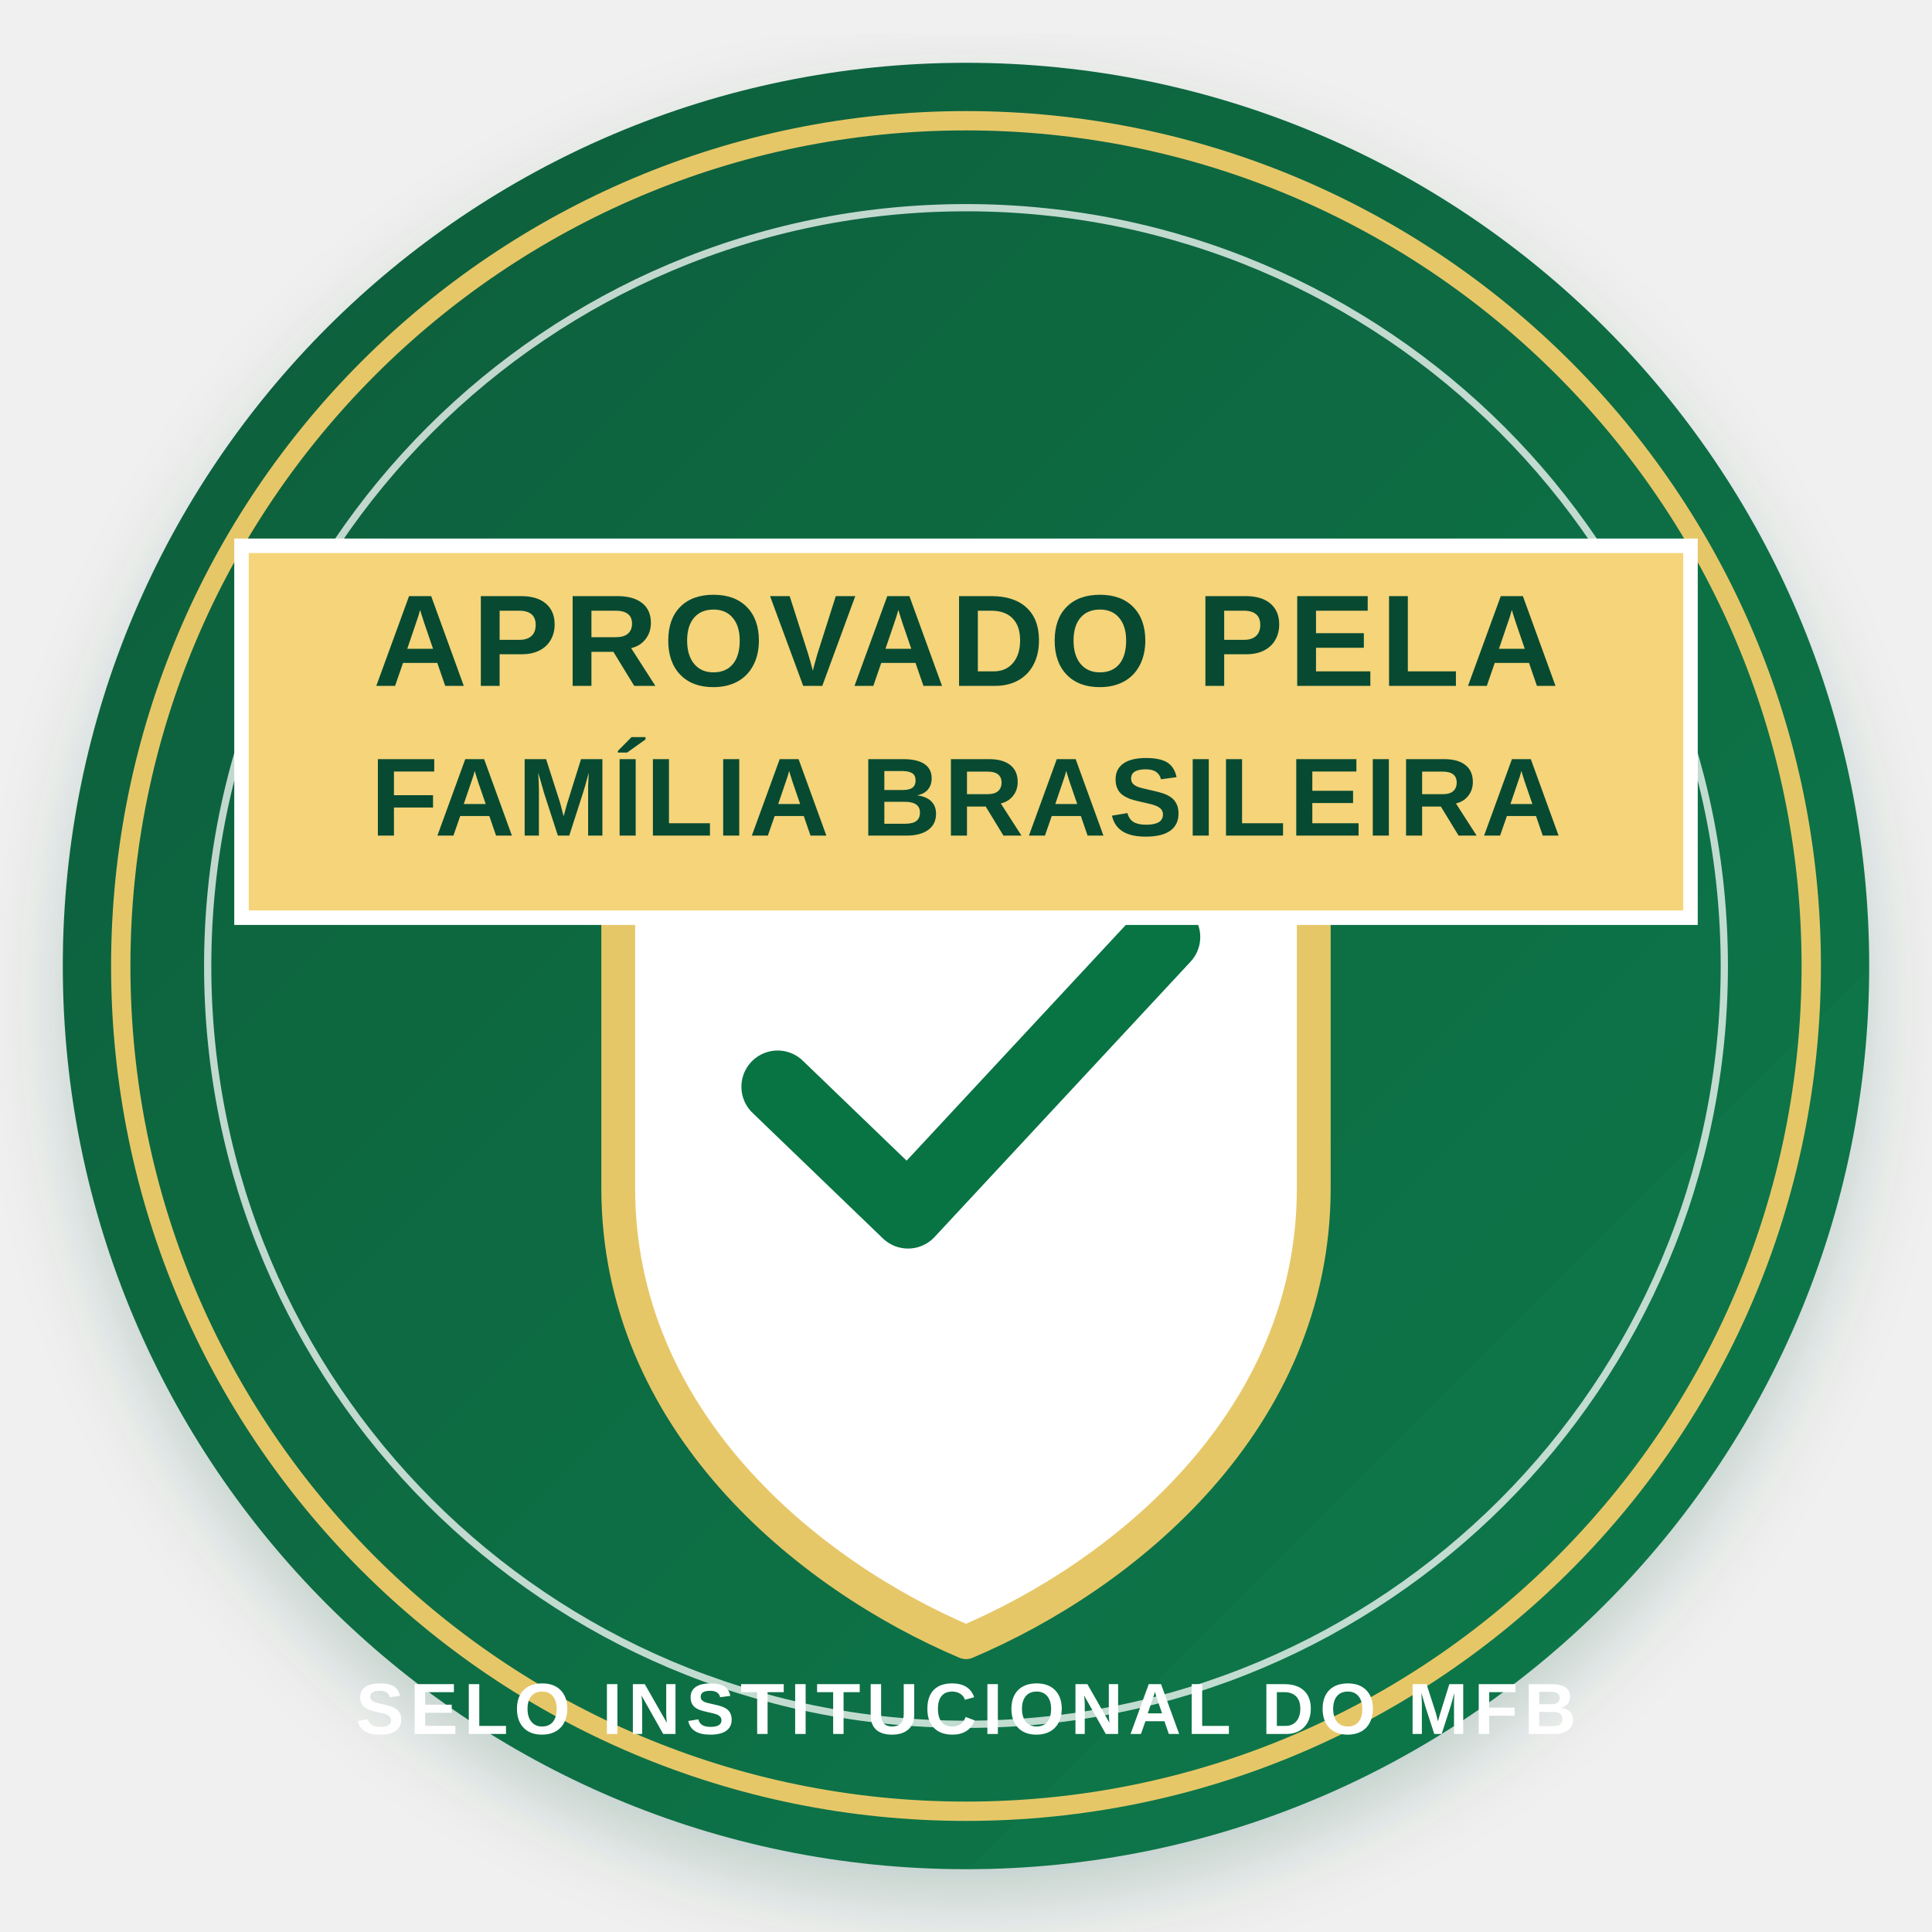
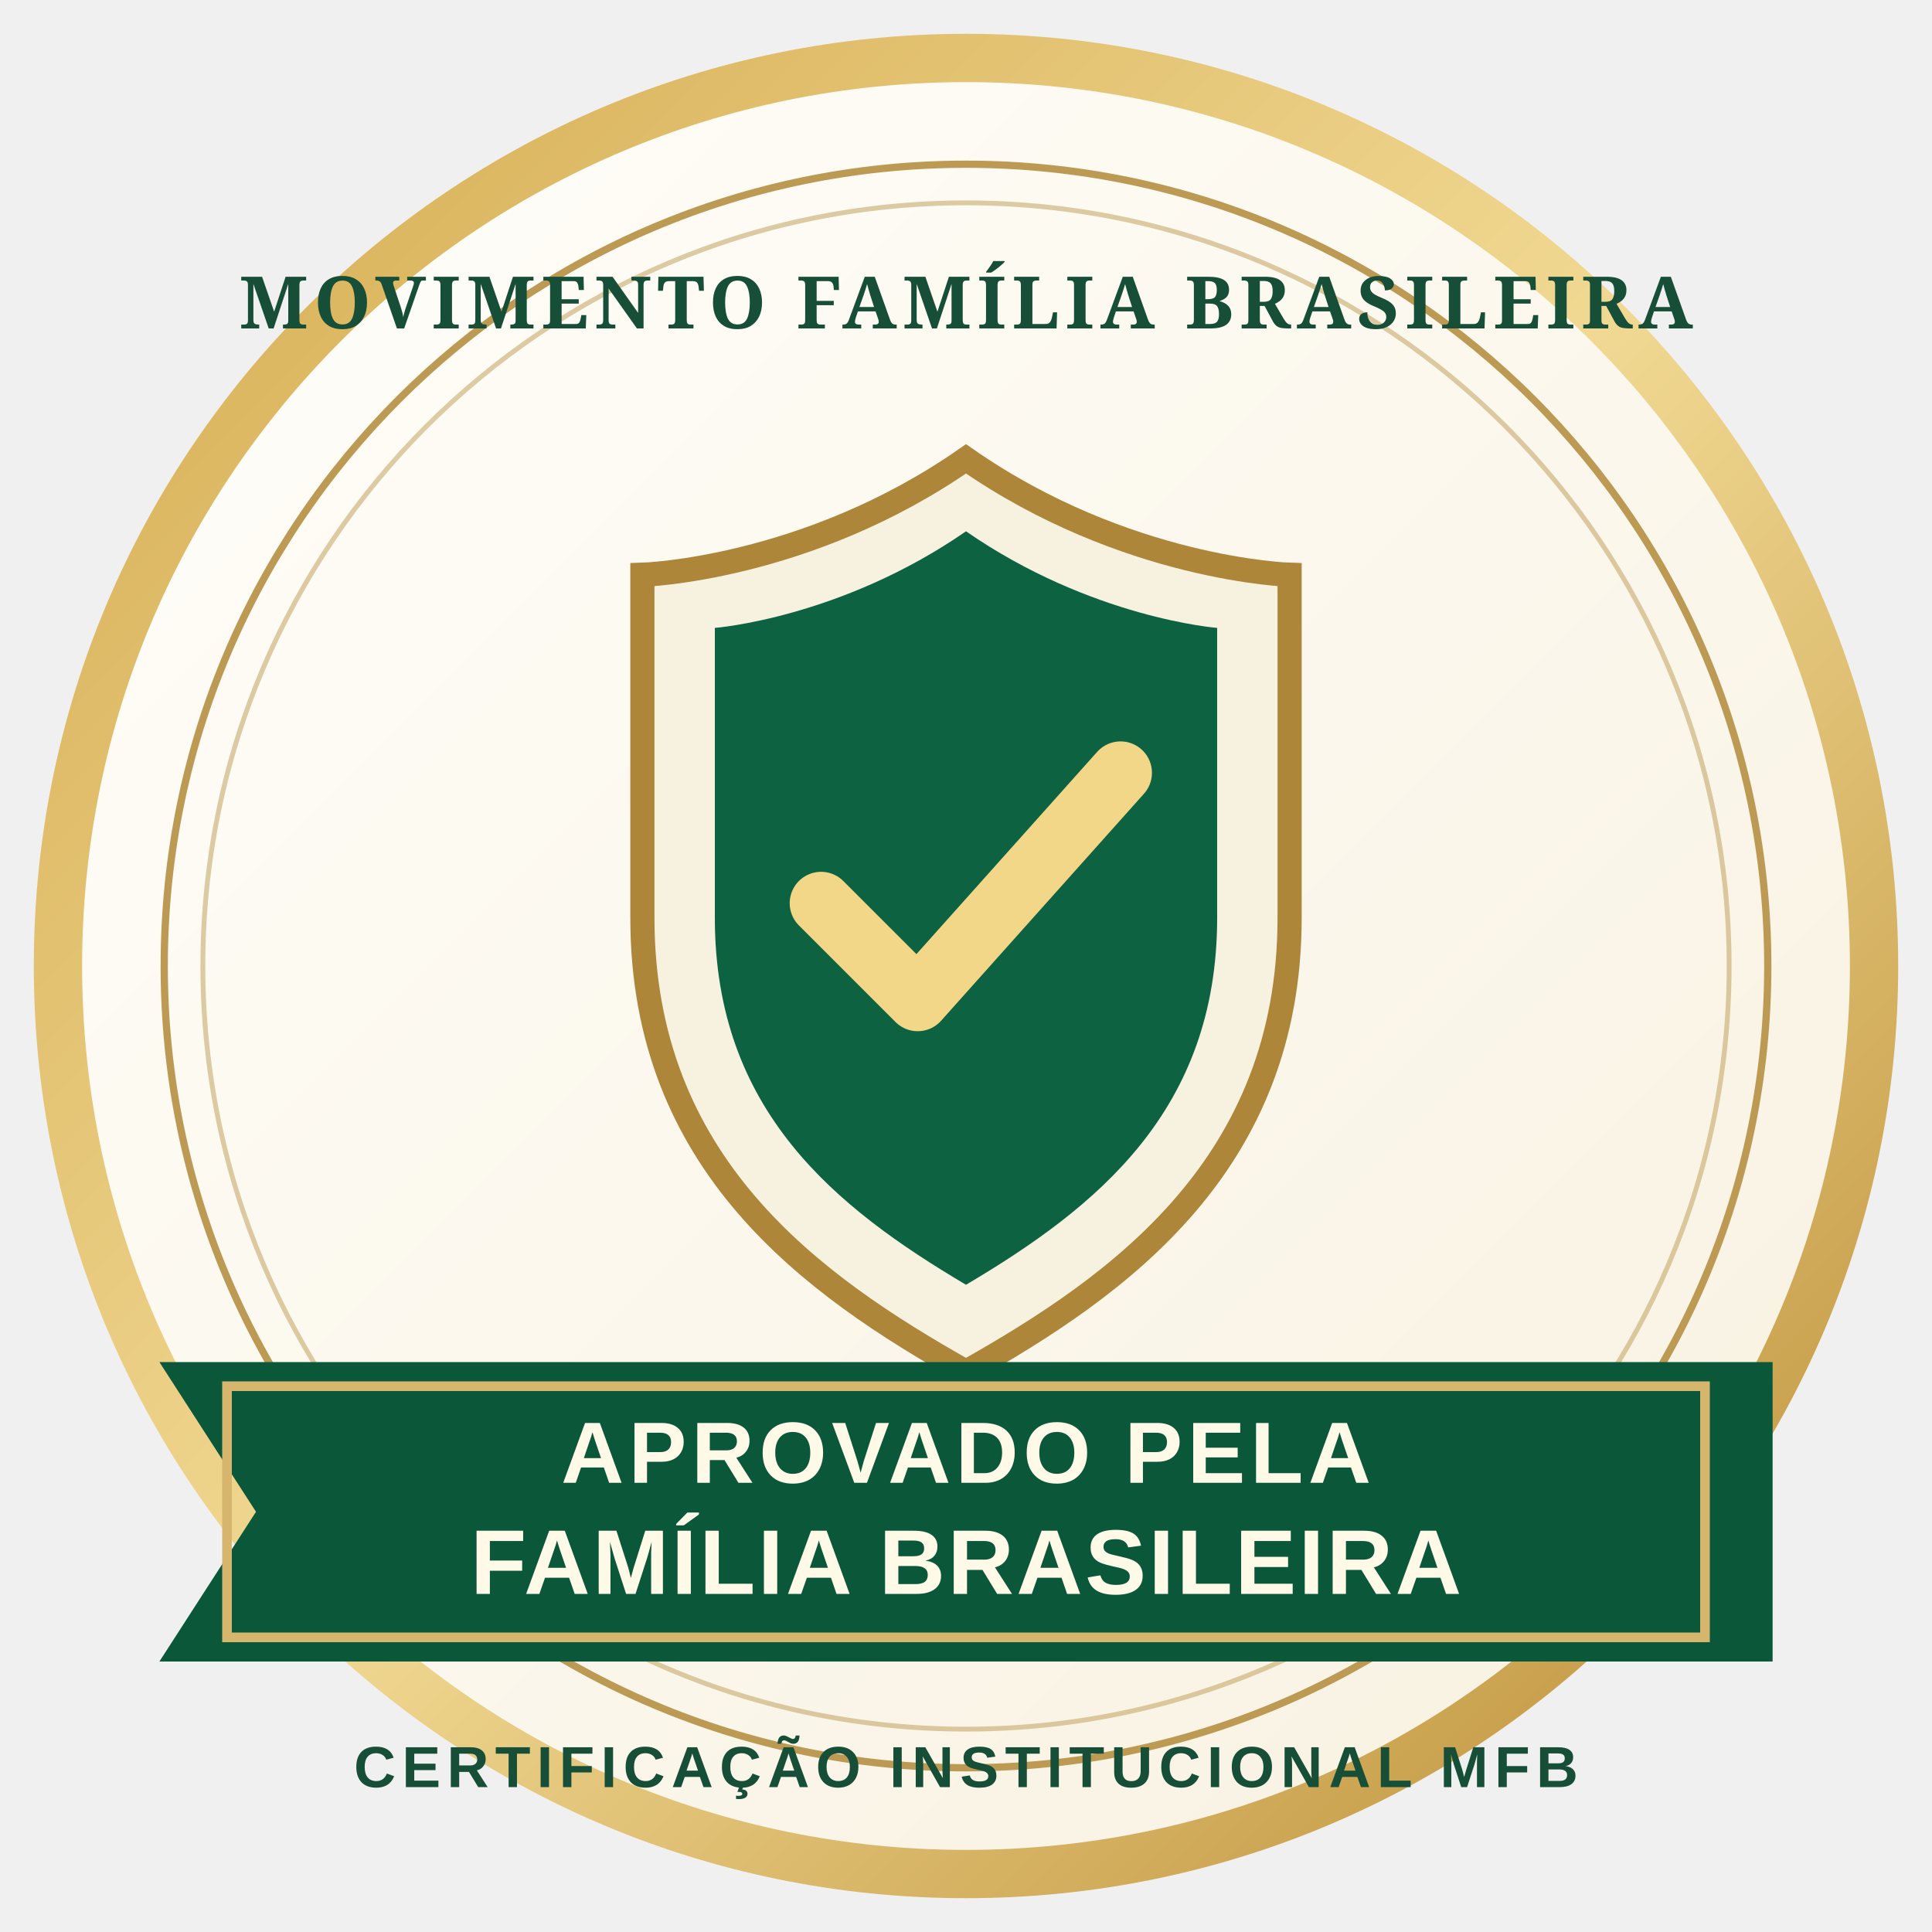
<svg xmlns="http://www.w3.org/2000/svg" viewBox="0 0 400 400" role="img" aria-labelledby="title desc">
  <defs>
-     <linearGradient id="bg" x2="1" y2="1">
-       <stop stop-color="#095d3b" />
-       <stop offset="1" stop-color="#087b4b" />
+     <linearGradient id="paper" x2="1" y2="1">
+       <stop stop-color="#fffefa" />
+       <stop offset="1" stop-color="#f8f1e0" />
    </linearGradient>
-     <filter id="shadow" x="-15%" y="-15%" width="130%" height="130%">
-       <feDropShadow dx="0" dy="7" stdDeviation="8" flood-color="#075237" flood-opacity=".2" />
-     </filter>
+     <linearGradient id="gold" x2="1" y2="1">
+       <stop stop-color="#d3a94d" />
+       <stop offset=".5" stop-color="#f1d993" />
+       <stop offset="1" stop-color="#b98a31" />
+     </linearGradient>
  </defs>
-   <circle cx="200" cy="200" r="187" fill="url(#bg)" filter="url(#shadow)" />
-   <circle cx="200" cy="200" r="175" fill="none" stroke="#e6c768" stroke-width="4" />
-   <circle cx="200" cy="200" r="157" fill="none" stroke="#ffffff" stroke-opacity=".75" stroke-width="1.5" />
-   <path d="M128 121h144v125c0 48-39 80-72 94-33-14-72-46-72-94z" fill="#ffffff" stroke="#e6c768" stroke-width="7" stroke-linejoin="round" />
-   <path d="m161 225 27 26 53-57" fill="none" stroke="#087443" stroke-width="15" stroke-linecap="round" stroke-linejoin="round" />
-   <path d="M50 113h300v77H50z" fill="#f5d47a" />
-   <path d="M50 113h300v77H50z" fill="none" stroke="#ffffff" stroke-width="3" />
-   <text x="200" y="142" text-anchor="middle" font-family="Arial,Helvetica,sans-serif" font-size="27" font-weight="900" fill="#074a31" letter-spacing="1">APROVADO PELA</text>
-   <text x="200" y="173" text-anchor="middle" font-family="Arial,Helvetica,sans-serif" font-size="23" font-weight="900" fill="#074a31" letter-spacing=".5">FAMÍLIA BRASILEIRA</text>
-   <text x="200" y="359" text-anchor="middle" font-family="Arial,Helvetica,sans-serif" font-size="15" font-weight="800" fill="#ffffff" letter-spacing="1.2">SELO INSTITUCIONAL DO MFB</text>
+   <circle cx="200" cy="200" r="193" fill="url(#gold)" />
+   <circle cx="200" cy="200" r="183" fill="url(#paper)" />
+   <circle cx="200" cy="200" r="166" fill="none" stroke="#bd9a53" stroke-width="1.5" />
+   <circle cx="200" cy="200" r="158" fill="none" stroke="#bd9a53" stroke-opacity=".5" stroke-width="1" />
+   <text x="200" y="68" text-anchor="middle" font-family="Georgia,serif" font-size="15" font-weight="700" fill="#174e37" letter-spacing="1.2">MOVIMENTO FAMÍLIA BRASILEIRA</text>
+   <path d="M200 95c33 23 67 24 67 24v71c0 51-35 76-67 94-32-18-67-43-67-94v-71s34-1 67-24z" fill="#f7f1df" stroke="#ad863a" stroke-width="5" />
+   <path d="M200 110c26 18 52 20 52 20v60c0 40-25 60-52 76-27-16-52-36-52-76v-60s26-2 52-20z" fill="#0d6241" />
+   <path d="m170 187 20 20 42-47" fill="none" stroke="#f3d788" stroke-width="13" stroke-linecap="round" stroke-linejoin="round" />
+   <path d="M33 282h334v62H33l20-31z" fill="#0b573a" />
+   <path d="M47 287h306v52H47z" fill="none" stroke="#d5b66c" stroke-width="2" />
+   <text x="200" y="307" text-anchor="middle" font-family="Arial,Helvetica,sans-serif" font-size="18" font-weight="800" fill="#fff9e8" letter-spacing="1">APROVADO PELA</text>
+   <text x="200" y="330" text-anchor="middle" font-family="Arial,Helvetica,sans-serif" font-size="19" font-weight="800" fill="#fff9e8" letter-spacing=".5">FAMÍLIA BRASILEIRA</text>
+   <text x="200" y="370" text-anchor="middle" font-family="Arial,Helvetica,sans-serif" font-size="12" font-weight="800" fill="#174e37" letter-spacing="1.3">CERTIFICAÇÃO INSTITUCIONAL MFB</text>
</svg>
